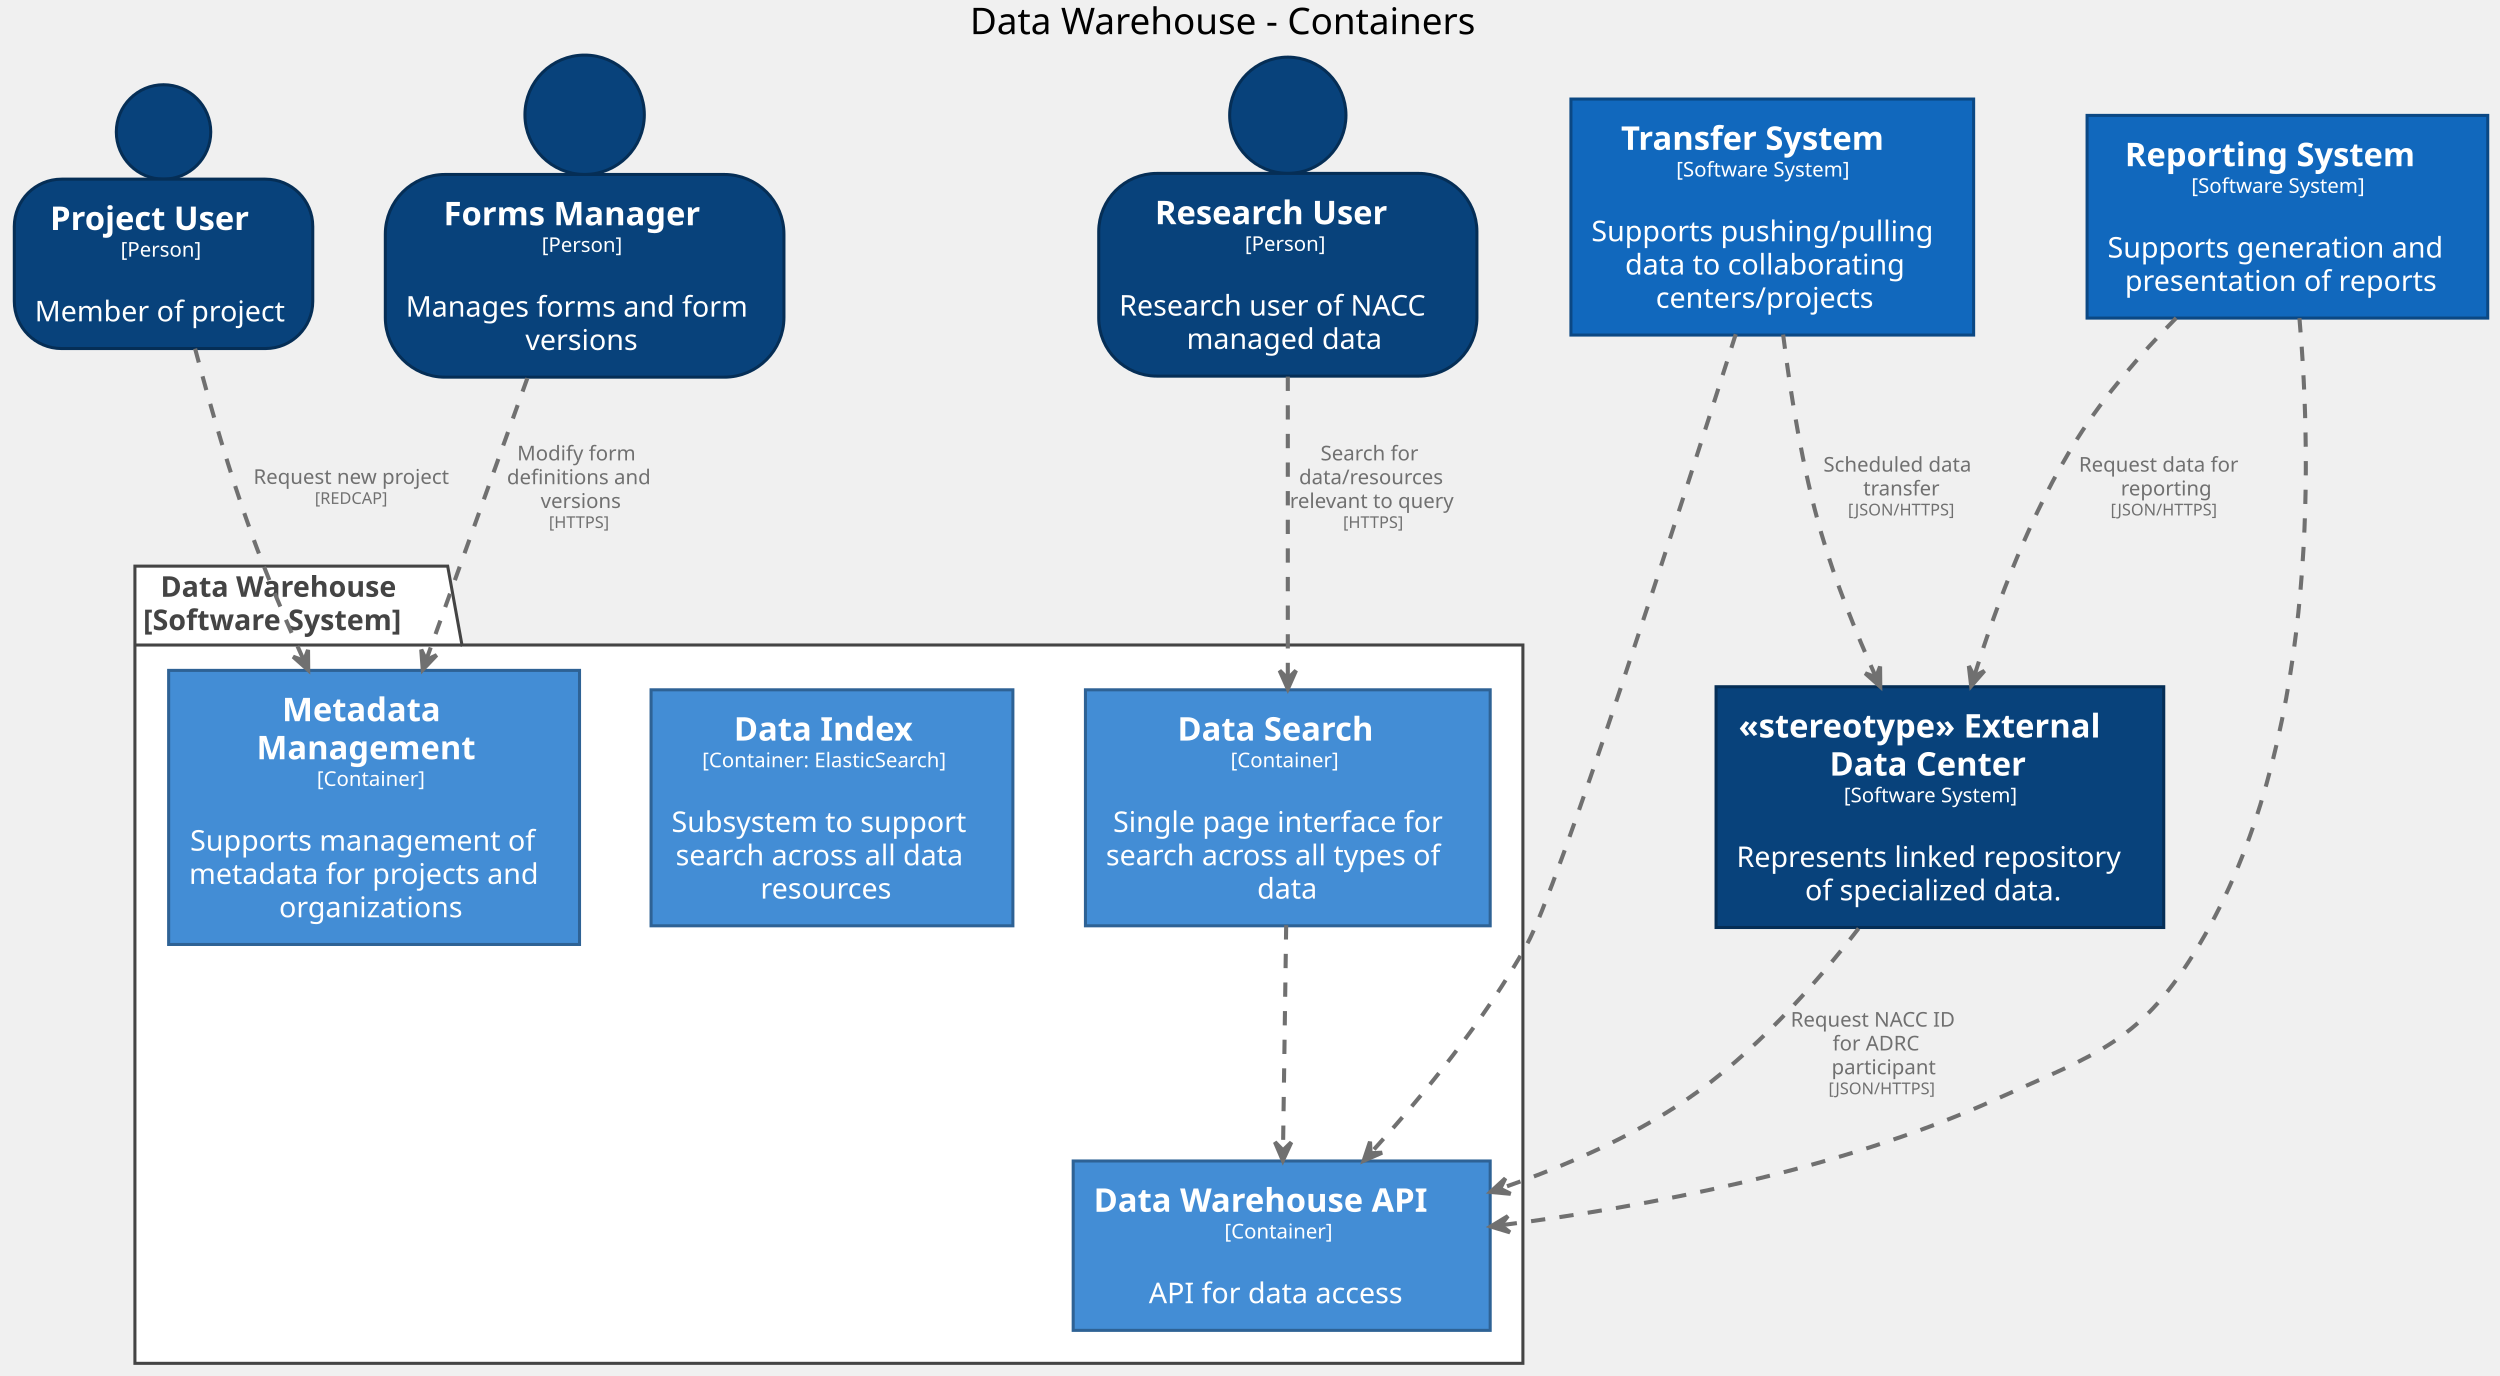
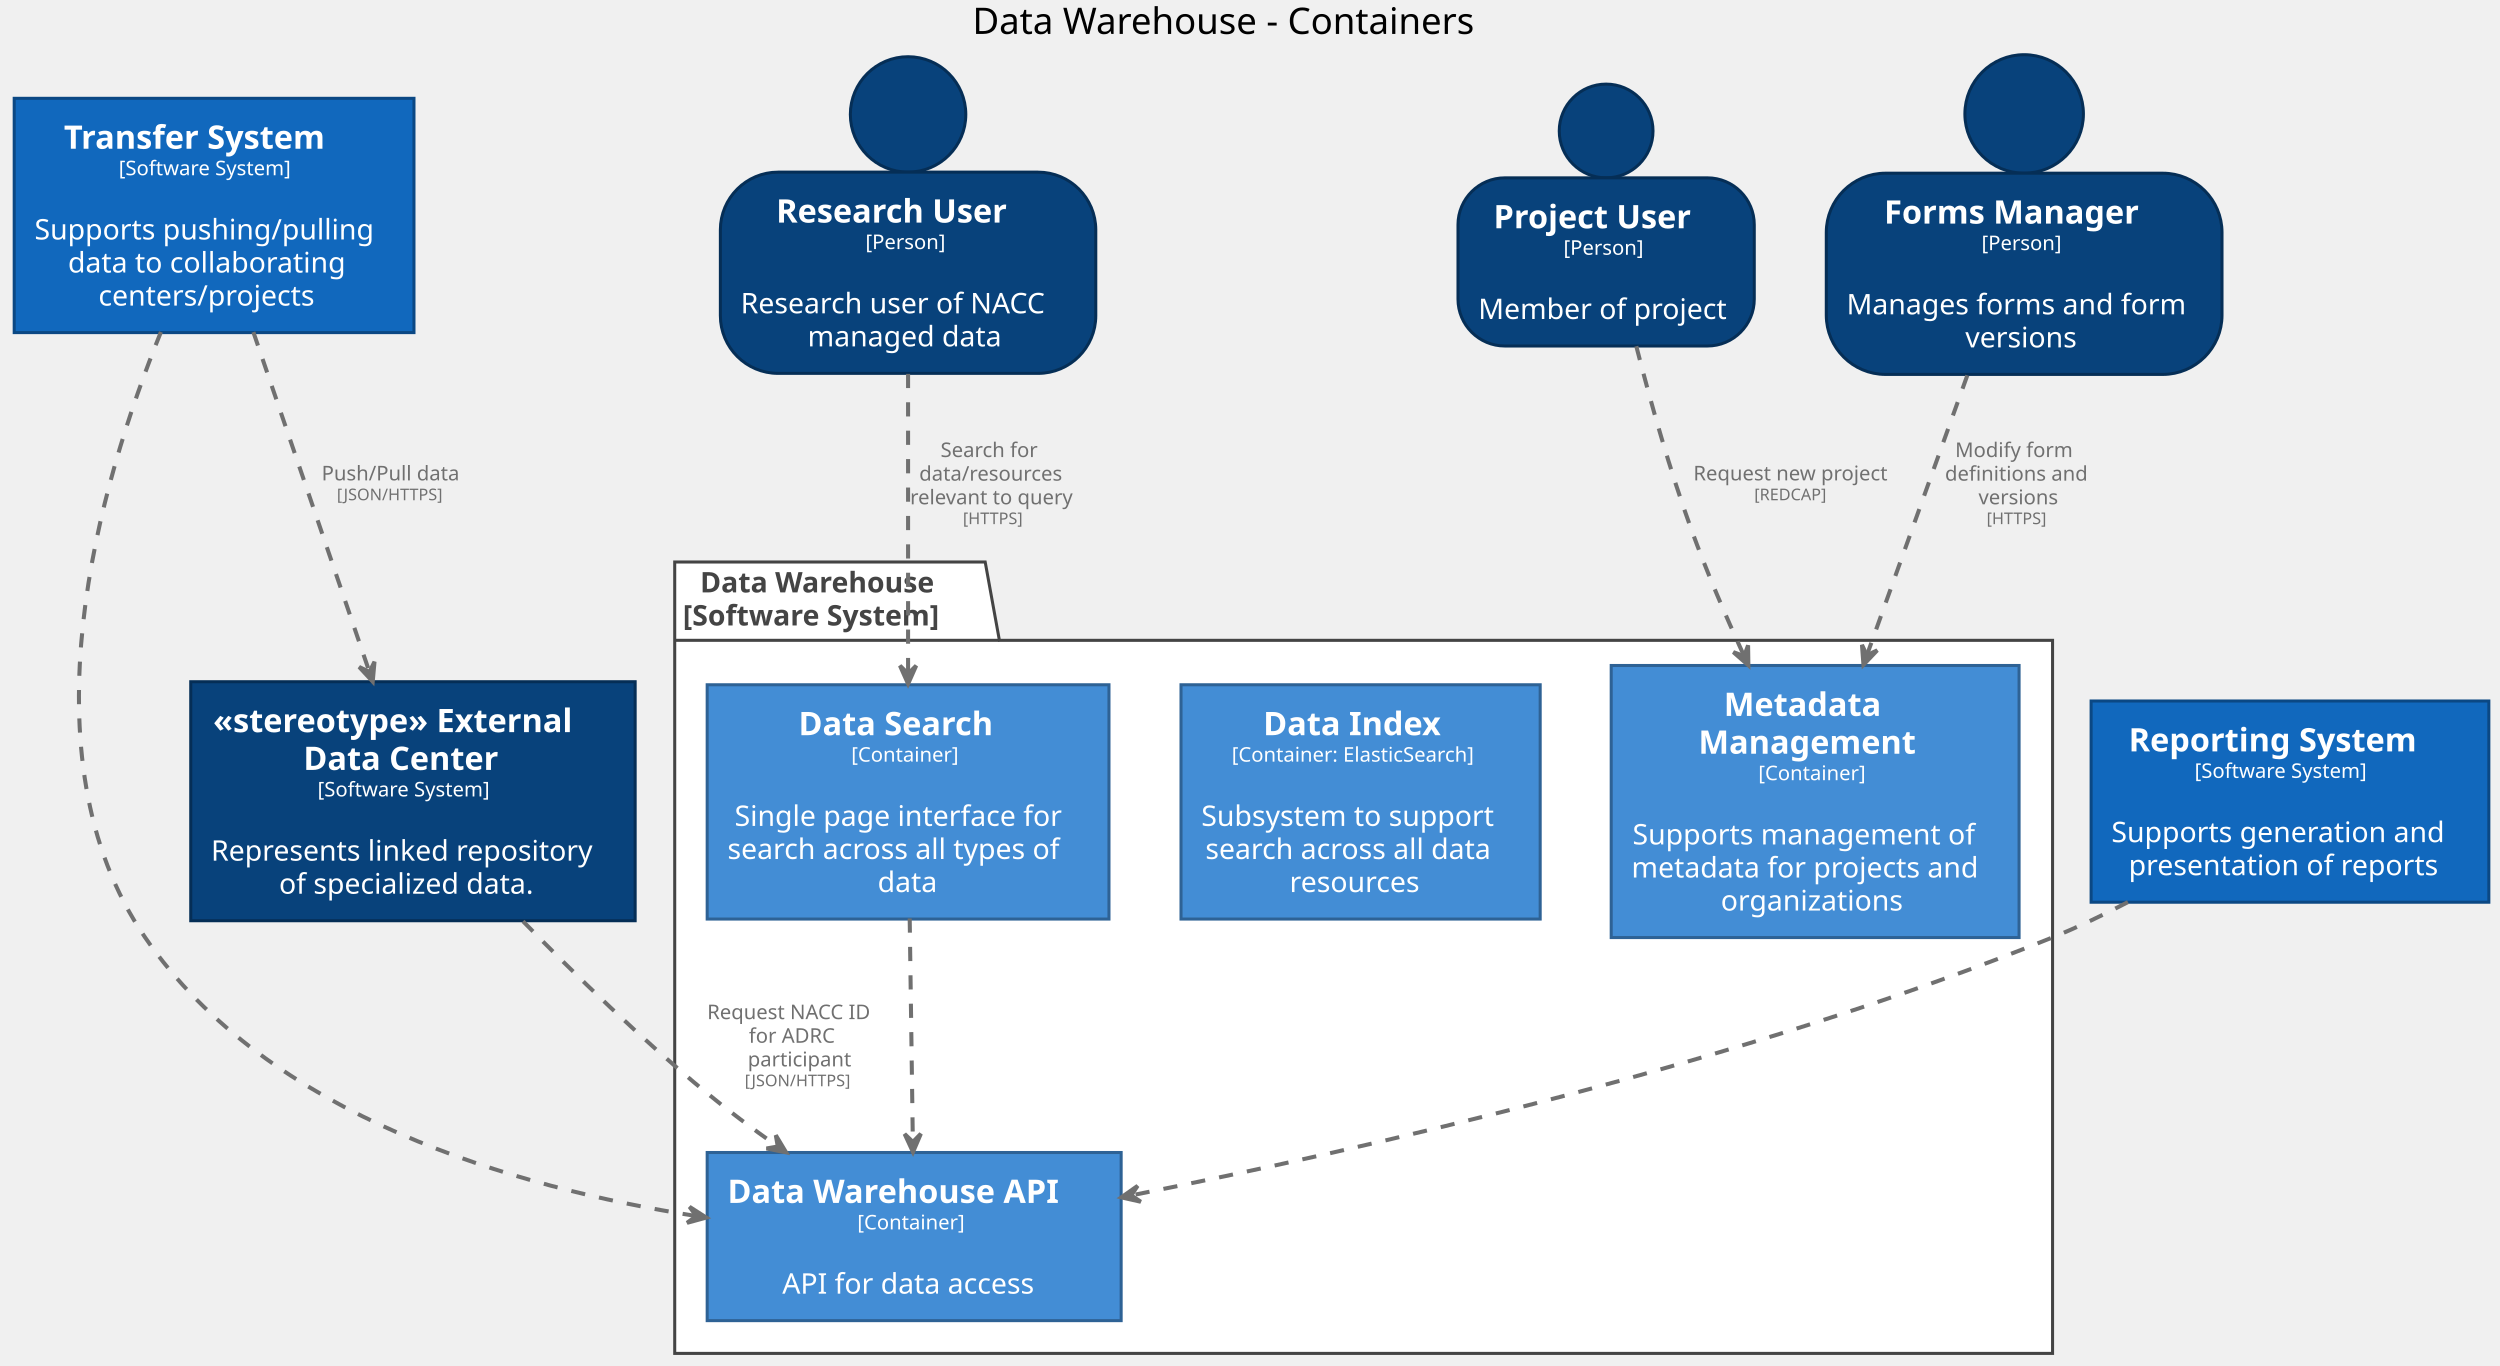
- <svg xmlns="http://www.w3.org/2000/svg" contentScriptType="application/ecmascript" contentStyleType="text/css" height="673px" preserveAspectRatio="none" style="width:1223px;height:673px;background:#FFFFFF;" version="1.1" viewBox="0 0 1223 673" width="1223px" zoomAndPan="magnify">
+ <svg xmlns="http://www.w3.org/2000/svg" contentScriptType="application/ecmascript" contentStyleType="text/css" height="673px" preserveAspectRatio="none" style="width:1232px;height:673px;background:#FFFFFF;" version="1.1" viewBox="0 0 1232 673" width="1232px" zoomAndPan="magnify">
  <defs />
  <g>
-     <text fill="#000000" font-family="sans-serif" font-size="18" lengthAdjust="spacing" textLength="261" x="474.5" y="16.708">Data Warehouse - Containers</text>
-     <polygon fill="#FFFFFF" points="66,276.953,219,276.953,226,315.547,745,315.547,745,666.953,66,666.953,66,276.953" style="stroke:#444444;stroke-width:1.5;" />
-     <line style="stroke:#444444;stroke-width:1.5;" x1="66" x2="226" y1="315.547" y2="315.547" />
-     <text fill="#444444" font-family="sans-serif" font-size="14" font-weight="bold" lengthAdjust="spacing" textLength="130" x="78.5" y="291.948">Data Warehouse</text>
-     <text fill="#444444" font-family="sans-serif" font-size="14" font-weight="bold" lengthAdjust="spacing" textLength="147" x="70" y="308.245">[Software System]</text>
-     <rect fill="#438DD5" height="115.453" style="stroke:#2E6295;stroke-width:1.5;" width="198" x="531" y="337.453" />
-     <text fill="#FFFFFF" font-family="sans-serif" font-size="16" font-weight="bold" lengthAdjust="spacing" textLength="108" x="576" y="362.305">Data Search</text>
-     <text fill="#FFFFFF" font-family="sans-serif" font-size="10" lengthAdjust="spacing" textLength="56" x="602" y="375.36">[Container]</text>
-     <text fill="#FFFFFF" font-family="sans-serif" font-size="14" lengthAdjust="spacing" textLength="0" x="632" y="390.714" />
-     <text fill="#FFFFFF" font-family="sans-serif" font-size="14" lengthAdjust="spacing" textLength="167" x="544.5" y="407.011">Single page interface for</text>
-     <text fill="#FFFFFF" font-family="sans-serif" font-size="14" lengthAdjust="spacing" textLength="174" x="541" y="423.308">search across all types of</text>
-     <text fill="#FFFFFF" font-family="sans-serif" font-size="14" lengthAdjust="spacing" textLength="30" x="615" y="439.604">data</text>
-     <rect fill="#438DD5" height="115.453" style="stroke:#2E6295;stroke-width:1.5;" width="177" x="318.5" y="337.453" />
-     <text fill="#FFFFFF" font-family="sans-serif" font-size="16" font-weight="bold" lengthAdjust="spacing" textLength="96" x="359" y="362.305">Data Index</text>
-     <text fill="#FFFFFF" font-family="sans-serif" font-size="10" lengthAdjust="spacing" textLength="127" x="343.5" y="375.36">[Container: ElasticSearch]</text>
-     <text fill="#FFFFFF" font-family="sans-serif" font-size="14" lengthAdjust="spacing" textLength="0" x="409" y="390.714" />
-     <text fill="#FFFFFF" font-family="sans-serif" font-size="14" lengthAdjust="spacing" textLength="153" x="328.5" y="407.011">Subsystem to support</text>
-     <text fill="#FFFFFF" font-family="sans-serif" font-size="14" lengthAdjust="spacing" textLength="149" x="330.5" y="423.308">search across all data</text>
-     <text fill="#FFFFFF" font-family="sans-serif" font-size="14" lengthAdjust="spacing" textLength="70" x="372" y="439.604">resources</text>
-     <rect fill="#438DD5" height="82.859" style="stroke:#2E6295;stroke-width:1.5;" width="204" x="525" y="567.953" />
-     <text fill="#FFFFFF" font-family="sans-serif" font-size="16" font-weight="bold" lengthAdjust="spacing" textLength="184" x="535" y="592.805">Data Warehouse API</text>
-     <text fill="#FFFFFF" font-family="sans-serif" font-size="10" lengthAdjust="spacing" textLength="56" x="599" y="605.86">[Container]</text>
-     <text fill="#FFFFFF" font-family="sans-serif" font-size="14" lengthAdjust="spacing" textLength="0" x="629" y="621.214" />
-     <text fill="#FFFFFF" font-family="sans-serif" font-size="14" lengthAdjust="spacing" textLength="130" x="562" y="637.511">API for data access</text>
-     <rect fill="#438DD5" height="134.078" style="stroke:#2E6295;stroke-width:1.5;" width="201" x="82.5" y="327.953" />
-     <text fill="#FFFFFF" font-family="sans-serif" font-size="16" font-weight="bold" lengthAdjust="spacing" textLength="84" x="138" y="352.805">Metadata</text>
-     <text fill="#FFFFFF" font-family="sans-serif" font-size="16" font-weight="bold" lengthAdjust="spacing" textLength="115" x="125.5" y="371.43">Management</text>
-     <text fill="#FFFFFF" font-family="sans-serif" font-size="10" lengthAdjust="spacing" textLength="56" x="155" y="384.485">[Container]</text>
-     <text fill="#FFFFFF" font-family="sans-serif" font-size="14" lengthAdjust="spacing" textLength="0" x="185" y="399.839" />
-     <text fill="#FFFFFF" font-family="sans-serif" font-size="14" lengthAdjust="spacing" textLength="176" x="93" y="416.136">Supports management of</text>
-     <text fill="#FFFFFF" font-family="sans-serif" font-size="14" lengthAdjust="spacing" textLength="177" x="92.5" y="432.433">metadata for projects and</text>
-     <text fill="#FFFFFF" font-family="sans-serif" font-size="14" lengthAdjust="spacing" textLength="93" x="136.5" y="448.729">organizations</text>
-     <ellipse cx="80" cy="64.551" fill="#08427B" rx="23.098" ry="23.098" style="stroke:#052E56;stroke-width:1.5;" />
-     <rect fill="#08427B" height="82.859" rx="23.098" ry="23.098" style="stroke:#052E56;stroke-width:1.5;" width="146" x="7" y="87.648" />
-     <text fill="#FFFFFF" font-family="sans-serif" font-size="16" font-weight="bold" lengthAdjust="spacing" textLength="111" x="24.5" y="112.5">Project User</text>
-     <text fill="#FFFFFF" font-family="sans-serif" font-size="10" lengthAdjust="spacing" textLength="42" x="59" y="125.555">[Person]</text>
-     <text fill="#FFFFFF" font-family="sans-serif" font-size="14" lengthAdjust="spacing" textLength="0" x="82" y="140.909" />
-     <text fill="#FFFFFF" font-family="sans-serif" font-size="14" lengthAdjust="spacing" textLength="126" x="17" y="157.206">Member of project</text>
-     <ellipse cx="286" cy="56.154" fill="#08427B" rx="29.201" ry="29.201" style="stroke:#052E56;stroke-width:1.5;" />
-     <rect fill="#08427B" height="99.156" rx="29.201" ry="29.201" style="stroke:#052E56;stroke-width:1.5;" width="195" x="188.5" y="85.355" />
-     <text fill="#FFFFFF" font-family="sans-serif" font-size="16" font-weight="bold" lengthAdjust="spacing" textLength="138" x="217" y="110.207">Forms Manager</text>
-     <text fill="#FFFFFF" font-family="sans-serif" font-size="10" lengthAdjust="spacing" textLength="42" x="265" y="123.262">[Person]</text>
-     <text fill="#FFFFFF" font-family="sans-serif" font-size="14" lengthAdjust="spacing" textLength="0" x="288" y="138.616" />
-     <text fill="#FFFFFF" font-family="sans-serif" font-size="14" lengthAdjust="spacing" textLength="171" x="198.5" y="154.913">Manages forms and form</text>
-     <text fill="#FFFFFF" font-family="sans-serif" font-size="14" lengthAdjust="spacing" textLength="58" x="257" y="171.209">versions</text>
-     <ellipse cx="630" cy="56.395" fill="#08427B" rx="28.442" ry="28.442" style="stroke:#052E56;stroke-width:1.5;" />
-     <rect fill="#08427B" height="99.156" rx="28.442" ry="28.442" style="stroke:#052E56;stroke-width:1.5;" width="185" x="537.5" y="84.838" />
-     <text fill="#FFFFFF" font-family="sans-serif" font-size="16" font-weight="bold" lengthAdjust="spacing" textLength="130" x="565" y="109.689">Research User</text>
-     <text fill="#FFFFFF" font-family="sans-serif" font-size="10" lengthAdjust="spacing" textLength="42" x="609" y="122.745">[Person]</text>
-     <text fill="#FFFFFF" font-family="sans-serif" font-size="14" lengthAdjust="spacing" textLength="0" x="632" y="138.099" />
-     <text fill="#FFFFFF" font-family="sans-serif" font-size="14" lengthAdjust="spacing" textLength="161" x="547.5" y="154.395">Research user of NACC</text>
-     <text fill="#FFFFFF" font-family="sans-serif" font-size="14" lengthAdjust="spacing" textLength="99" x="580.5" y="170.692">managed data</text>
-     <rect fill="#08427B" height="117.781" style="stroke:#052E56;stroke-width:1.5;" width="219" x="839.5" y="335.953" />
-     <text fill="#FFFFFF" font-family="sans-serif" font-size="16" font-weight="bold" lengthAdjust="spacing" textLength="197" x="850.5" y="360.805">«stereotype» External</text>
-     <text fill="#FFFFFF" font-family="sans-serif" font-size="16" font-weight="bold" lengthAdjust="spacing" textLength="108" x="895" y="379.43">Data Center</text>
-     <text fill="#FFFFFF" font-family="sans-serif" font-size="10" lengthAdjust="spacing" textLength="94" x="902" y="392.485">[Software System]</text>
-     <text fill="#FFFFFF" font-family="sans-serif" font-size="14" lengthAdjust="spacing" textLength="0" x="951" y="407.839" />
-     <text fill="#FFFFFF" font-family="sans-serif" font-size="14" lengthAdjust="spacing" textLength="199" x="849.5" y="424.136">Represents linked repository</text>
-     <text fill="#FFFFFF" font-family="sans-serif" font-size="14" lengthAdjust="spacing" textLength="132" x="883" y="440.433">of specialized data.</text>
-     <rect fill="#1168BD" height="115.453" style="stroke:#0B4884;stroke-width:1.5;" width="197" x="768.5" y="48.453" />
-     <text fill="#FFFFFF" font-family="sans-serif" font-size="16" font-weight="bold" lengthAdjust="spacing" textLength="148" x="793" y="73.305">Transfer System</text>
-     <text fill="#FFFFFF" font-family="sans-serif" font-size="10" lengthAdjust="spacing" textLength="94" x="820" y="86.36">[Software System]</text>
-     <text fill="#FFFFFF" font-family="sans-serif" font-size="14" lengthAdjust="spacing" textLength="0" x="869" y="101.714" />
-     <text fill="#FFFFFF" font-family="sans-serif" font-size="14" lengthAdjust="spacing" textLength="173" x="778.5" y="118.011">Supports pushing/pulling</text>
-     <text fill="#FFFFFF" font-family="sans-serif" font-size="14" lengthAdjust="spacing" textLength="140" x="795" y="134.308">data to collaborating</text>
-     <text fill="#FFFFFF" font-family="sans-serif" font-size="14" lengthAdjust="spacing" textLength="114" x="810" y="150.605">centers/projects</text>
-     <rect fill="#1168BD" height="99.156" style="stroke:#0B4884;stroke-width:1.5;" width="196" x="1021" y="56.453" />
-     <text fill="#FFFFFF" font-family="sans-serif" font-size="16" font-weight="bold" lengthAdjust="spacing" textLength="159" x="1039.5" y="81.305">Reporting System</text>
-     <text fill="#FFFFFF" font-family="sans-serif" font-size="10" lengthAdjust="spacing" textLength="94" x="1072" y="94.36">[Software System]</text>
-     <text fill="#FFFFFF" font-family="sans-serif" font-size="14" lengthAdjust="spacing" textLength="0" x="1121" y="109.714" />
-     <text fill="#FFFFFF" font-family="sans-serif" font-size="14" lengthAdjust="spacing" textLength="172" x="1031" y="126.011">Supports generation and</text>
-     <text fill="#FFFFFF" font-family="sans-serif" font-size="14" lengthAdjust="spacing" textLength="159" x="1039.5" y="142.308">presentation of reports</text>
-     <path d="M257.99,184.993 C242.56,227.993 223.55,280.963 208.53,322.813 " fill="none" id="FormsManager-to-DataWarehouse.MetadataManagement" style="stroke:#707070;stroke-width:2.0;stroke-dasharray:7.0,7.0;" />
-     <polygon fill="#707070" points="206.81,327.603,213.607,320.475,208.494,322.895,206.074,317.782,206.81,327.603" style="stroke:#707070;stroke-width:2.0;" />
-     <text fill="#707070" font-family="sans-serif" font-size="10" lengthAdjust="spacing" textLength="60" x="253" y="225.235">Modify form</text>
-     <text fill="#707070" font-family="sans-serif" font-size="10" lengthAdjust="spacing" textLength="70" x="248" y="236.876">definitions and</text>
-     <text fill="#707070" font-family="sans-serif" font-size="10" lengthAdjust="spacing" textLength="40" x="264.5" y="248.517">versions</text>
-     <text fill="#707070" font-family="sans-serif" font-size="8" lengthAdjust="spacing" textLength="32" x="268.5" y="258.301">[HTTPS]</text>
-     <path d="M630,184.243 C630,230.503 630,288.533 630,331.813 " fill="none" id="ResearchUser-to-DataWarehouse.DataSearch" style="stroke:#707070;stroke-width:2.0;stroke-dasharray:7.0,7.0;" />
-     <polygon fill="#707070" points="630,337.023,634,328.023,630,332.023,626,328.023,630,337.023" style="stroke:#707070;stroke-width:2.0;" />
-     <text fill="#707070" font-family="sans-serif" font-size="10" lengthAdjust="spacing" textLength="51" x="646" y="225.235">Search for</text>
-     <text fill="#707070" font-family="sans-serif" font-size="10" lengthAdjust="spacing" textLength="72" x="635.5" y="236.876">data/resources</text>
-     <text fill="#707070" font-family="sans-serif" font-size="10" lengthAdjust="spacing" textLength="84" x="631" y="248.517">relevant to query</text>
-     <text fill="#707070" font-family="sans-serif" font-size="8" lengthAdjust="spacing" textLength="32" x="657" y="258.301">[HTTPS]</text>
-     <path d="M909.23,454.183 C887.23,482.733 857.74,515.673 825,537.953 C797.73,556.513 765.02,570.753 734.12,581.423 " fill="none" id="stereotypeExternalDataCenter-to-DataWarehouse.DataWarehouseAPI" style="stroke:#707070;stroke-width:2.0;stroke-dasharray:7.0,7.0;" />
-     <polygon fill="#707070" points="729.18,583.103,738.987,584.007,733.916,581.5,736.423,576.429,729.18,583.103" style="stroke:#707070;stroke-width:2.0;" />
-     <text fill="#707070" font-family="sans-serif" font-size="10" lengthAdjust="spacing" textLength="88" x="876" y="502.235">Request NACC ID</text>
-     <text fill="#707070" font-family="sans-serif" font-size="10" lengthAdjust="spacing" textLength="47" x="896.5" y="513.876">for ADRC</text>
-     <text fill="#707070" font-family="sans-serif" font-size="10" lengthAdjust="spacing" textLength="51" x="896" y="525.517">participant</text>
-     <text fill="#707070" font-family="sans-serif" font-size="8" lengthAdjust="spacing" textLength="54" x="894.5" y="535.301">[JSON/HTTPS]</text>
-     <path d="M1064.6,155.543 C1047.37,172.993 1029.35,193.663 1016,214.953 C993.66,250.593 977.02,294.823 965.9,330.403 " fill="none" id="ReportingSystem-to-stereotypeExternalDataCenter" style="stroke:#707070;stroke-width:2.0;stroke-dasharray:7.0,7.0;" />
-     <polygon fill="#707070" points="964.3,335.593,970.795,328.189,965.787,330.819,963.157,325.811,964.3,335.593" style="stroke:#707070;stroke-width:2.0;" />
-     <text fill="#707070" font-family="sans-serif" font-size="10" lengthAdjust="spacing" textLength="82" x="1017" y="230.735">Request data for</text>
-     <text fill="#707070" font-family="sans-serif" font-size="10" lengthAdjust="spacing" textLength="44" x="1037.5" y="242.376">reporting</text>
-     <text fill="#707070" font-family="sans-serif" font-size="8" lengthAdjust="spacing" textLength="54" x="1032.5" y="252.16">[JSON/HTTPS]</text>
-     <path d="M872.31,163.673 C875.95,193.093 881.82,229.383 891,260.953 C897.86,284.553 907.92,309.483 917.73,331.293 " fill="none" id="TransferSystem-to-stereotypeExternalDataCenter" style="stroke:#707070;stroke-width:2.0;stroke-dasharray:7.0,7.0;" />
-     <polygon fill="#707070" points="919.82,335.903,919.737,326.055,917.751,331.351,912.454,329.365,919.82,335.903" style="stroke:#707070;stroke-width:2.0;" />
-     <text fill="#707070" font-family="sans-serif" font-size="10" lengthAdjust="spacing" textLength="75" x="892" y="230.735">Scheduled data</text>
-     <text fill="#707070" font-family="sans-serif" font-size="10" lengthAdjust="spacing" textLength="39" x="911.5" y="242.376">transfer</text>
-     <text fill="#707070" font-family="sans-serif" font-size="8" lengthAdjust="spacing" textLength="54" x="904" y="252.16">[JSON/HTTPS]</text>
-     <path d="M629.2,452.623 C628.71,487.053 628.1,530.433 627.65,562.673 " fill="none" id="DataWarehouse.DataSearch-to-DataWarehouse.DataWarehouseAPI" style="stroke:#707070;stroke-width:2.0;stroke-dasharray:7.0,7.0;" />
-     <polygon fill="#707070" points="627.57,567.753,631.698,558.811,627.641,562.754,623.699,558.697,627.57,567.753" style="stroke:#707070;stroke-width:2.0;" />
-     <text fill="#000000" font-family="sans-serif" font-size="10" lengthAdjust="spacing" textLength="0" x="632" y="518.735" />
-     <path d="M849.12,163.503 C819.44,256.763 761.8,435.243 747,461.953 C726.34,499.223 695.84,536.313 670.75,563.853 " fill="none" id="TransferSystem-to-DataWarehouse.DataWarehouseAPI" style="stroke:#707070;stroke-width:2.0;stroke-dasharray:7.0,7.0;" />
-     <polygon fill="#707070" points="667.09,567.843,676.116,563.902,670.465,564.154,670.213,558.503,667.09,567.843" style="stroke:#707070;stroke-width:2.0;" />
-     <text fill="#000000" font-family="sans-serif" font-size="10" lengthAdjust="spacing" textLength="0" x="818" y="398.735" />
-     <path d="M1124.89,155.643 C1131.18,227.913 1133.48,365.403 1076,461.953 C1047.44,509.923 1026.87,514.953 976,537.953 C899.27,572.643 805.37,590.373 734.31,599.373 " fill="none" id="ReportingSystem-to-DataWarehouse.DataWarehouseAPI" style="stroke:#707070;stroke-width:2.0;stroke-dasharray:7.0,7.0;" />
-     <polygon fill="#707070" points="729.23,600.013,738.661,602.853,734.191,599.386,737.657,594.916,729.23,600.013" style="stroke:#707070;stroke-width:2.0;" />
-     <text fill="#000000" font-family="sans-serif" font-size="10" lengthAdjust="spacing" textLength="0" x="1130" y="398.735" />
-     <path d="M95.45,170.573 C102.84,198.593 112.4,231.723 123,260.953 C130.44,281.453 139.66,303.213 148.62,323.053 " fill="none" id="ProjectUser-to-DataWarehouse.MetadataManagement" style="stroke:#707070;stroke-width:2.0;stroke-dasharray:7.0,7.0;" />
-     <polygon fill="#707070" points="150.77,327.793,150.687,317.945,148.701,323.241,143.404,321.255,150.77,327.793" style="stroke:#707070;stroke-width:2.0;" />
-     <text fill="#707070" font-family="sans-serif" font-size="10" lengthAdjust="spacing" textLength="99" x="124" y="236.735">Request new project</text>
-     <text fill="#707070" font-family="sans-serif" font-size="8" lengthAdjust="spacing" textLength="39" x="154" y="246.519">[REDCAP]</text>
+     <text fill="#000000" font-family="sans-serif" font-size="18" lengthAdjust="spacing" textLength="261" x="479.25" y="16.708">Data Warehouse - Containers</text>
+     <polygon fill="#FFFFFF" points="332.5,276.953,485.5,276.953,492.5,315.547,1011.5,315.547,1011.5,666.953,332.5,666.953,332.5,276.953" style="stroke:#444444;stroke-width:1.5;" />
+     <line style="stroke:#444444;stroke-width:1.5;" x1="332.5" x2="492.5" y1="315.547" y2="315.547" />
+     <text fill="#444444" font-family="sans-serif" font-size="14" font-weight="bold" lengthAdjust="spacing" textLength="130" x="345" y="291.948">Data Warehouse</text>
+     <text fill="#444444" font-family="sans-serif" font-size="14" font-weight="bold" lengthAdjust="spacing" textLength="147" x="336.5" y="308.245">[Software System]</text>
+     <rect fill="#438DD5" height="115.453" style="stroke:#2E6295;stroke-width:1.5;" width="198" x="348.5" y="337.453" />
+     <text fill="#FFFFFF" font-family="sans-serif" font-size="16" font-weight="bold" lengthAdjust="spacing" textLength="108" x="393.5" y="362.305">Data Search</text>
+     <text fill="#FFFFFF" font-family="sans-serif" font-size="10" lengthAdjust="spacing" textLength="56" x="419.5" y="375.36">[Container]</text>
+     <text fill="#FFFFFF" font-family="sans-serif" font-size="14" lengthAdjust="spacing" textLength="0" x="449.5" y="390.714" />
+     <text fill="#FFFFFF" font-family="sans-serif" font-size="14" lengthAdjust="spacing" textLength="167" x="362" y="407.011">Single page interface for</text>
+     <text fill="#FFFFFF" font-family="sans-serif" font-size="14" lengthAdjust="spacing" textLength="174" x="358.5" y="423.308">search across all types of</text>
+     <text fill="#FFFFFF" font-family="sans-serif" font-size="14" lengthAdjust="spacing" textLength="30" x="432.5" y="439.604">data</text>
+     <rect fill="#438DD5" height="115.453" style="stroke:#2E6295;stroke-width:1.5;" width="177" x="582" y="337.453" />
+     <text fill="#FFFFFF" font-family="sans-serif" font-size="16" font-weight="bold" lengthAdjust="spacing" textLength="96" x="622.5" y="362.305">Data Index</text>
+     <text fill="#FFFFFF" font-family="sans-serif" font-size="10" lengthAdjust="spacing" textLength="127" x="607" y="375.36">[Container: ElasticSearch]</text>
+     <text fill="#FFFFFF" font-family="sans-serif" font-size="14" lengthAdjust="spacing" textLength="0" x="672.5" y="390.714" />
+     <text fill="#FFFFFF" font-family="sans-serif" font-size="14" lengthAdjust="spacing" textLength="153" x="592" y="407.011">Subsystem to support</text>
+     <text fill="#FFFFFF" font-family="sans-serif" font-size="14" lengthAdjust="spacing" textLength="149" x="594" y="423.308">search across all data</text>
+     <text fill="#FFFFFF" font-family="sans-serif" font-size="14" lengthAdjust="spacing" textLength="70" x="635.5" y="439.604">resources</text>
+     <rect fill="#438DD5" height="82.859" style="stroke:#2E6295;stroke-width:1.5;" width="204" x="348.5" y="567.953" />
+     <text fill="#FFFFFF" font-family="sans-serif" font-size="16" font-weight="bold" lengthAdjust="spacing" textLength="184" x="358.5" y="592.805">Data Warehouse API</text>
+     <text fill="#FFFFFF" font-family="sans-serif" font-size="10" lengthAdjust="spacing" textLength="56" x="422.5" y="605.86">[Container]</text>
+     <text fill="#FFFFFF" font-family="sans-serif" font-size="14" lengthAdjust="spacing" textLength="0" x="452.5" y="621.214" />
+     <text fill="#FFFFFF" font-family="sans-serif" font-size="14" lengthAdjust="spacing" textLength="130" x="385.5" y="637.511">API for data access</text>
+     <rect fill="#438DD5" height="134.078" style="stroke:#2E6295;stroke-width:1.5;" width="201" x="794" y="327.953" />
+     <text fill="#FFFFFF" font-family="sans-serif" font-size="16" font-weight="bold" lengthAdjust="spacing" textLength="84" x="849.5" y="352.805">Metadata</text>
+     <text fill="#FFFFFF" font-family="sans-serif" font-size="16" font-weight="bold" lengthAdjust="spacing" textLength="115" x="837" y="371.43">Management</text>
+     <text fill="#FFFFFF" font-family="sans-serif" font-size="10" lengthAdjust="spacing" textLength="56" x="866.5" y="384.485">[Container]</text>
+     <text fill="#FFFFFF" font-family="sans-serif" font-size="14" lengthAdjust="spacing" textLength="0" x="896.5" y="399.839" />
+     <text fill="#FFFFFF" font-family="sans-serif" font-size="14" lengthAdjust="spacing" textLength="176" x="804.5" y="416.136">Supports management of</text>
+     <text fill="#FFFFFF" font-family="sans-serif" font-size="14" lengthAdjust="spacing" textLength="177" x="804" y="432.433">metadata for projects and</text>
+     <text fill="#FFFFFF" font-family="sans-serif" font-size="14" lengthAdjust="spacing" textLength="93" x="848" y="448.729">organizations</text>
+     <ellipse cx="791.5" cy="64.551" fill="#08427B" rx="23.098" ry="23.098" style="stroke:#052E56;stroke-width:1.5;" />
+     <rect fill="#08427B" height="82.859" rx="23.098" ry="23.098" style="stroke:#052E56;stroke-width:1.5;" width="146" x="718.5" y="87.648" />
+     <text fill="#FFFFFF" font-family="sans-serif" font-size="16" font-weight="bold" lengthAdjust="spacing" textLength="111" x="736" y="112.5">Project User</text>
+     <text fill="#FFFFFF" font-family="sans-serif" font-size="10" lengthAdjust="spacing" textLength="42" x="770.5" y="125.555">[Person]</text>
+     <text fill="#FFFFFF" font-family="sans-serif" font-size="14" lengthAdjust="spacing" textLength="0" x="793.5" y="140.909" />
+     <text fill="#FFFFFF" font-family="sans-serif" font-size="14" lengthAdjust="spacing" textLength="126" x="728.5" y="157.206">Member of project</text>
+     <ellipse cx="997.5" cy="56.154" fill="#08427B" rx="29.201" ry="29.201" style="stroke:#052E56;stroke-width:1.5;" />
+     <rect fill="#08427B" height="99.156" rx="29.201" ry="29.201" style="stroke:#052E56;stroke-width:1.5;" width="195" x="900" y="85.355" />
+     <text fill="#FFFFFF" font-family="sans-serif" font-size="16" font-weight="bold" lengthAdjust="spacing" textLength="138" x="928.5" y="110.207">Forms Manager</text>
+     <text fill="#FFFFFF" font-family="sans-serif" font-size="10" lengthAdjust="spacing" textLength="42" x="976.5" y="123.262">[Person]</text>
+     <text fill="#FFFFFF" font-family="sans-serif" font-size="14" lengthAdjust="spacing" textLength="0" x="999.5" y="138.616" />
+     <text fill="#FFFFFF" font-family="sans-serif" font-size="14" lengthAdjust="spacing" textLength="171" x="910" y="154.913">Manages forms and form</text>
+     <text fill="#FFFFFF" font-family="sans-serif" font-size="14" lengthAdjust="spacing" textLength="58" x="968.5" y="171.209">versions</text>
+     <ellipse cx="447.5" cy="56.395" fill="#08427B" rx="28.442" ry="28.442" style="stroke:#052E56;stroke-width:1.5;" />
+     <rect fill="#08427B" height="99.156" rx="28.442" ry="28.442" style="stroke:#052E56;stroke-width:1.5;" width="185" x="355" y="84.838" />
+     <text fill="#FFFFFF" font-family="sans-serif" font-size="16" font-weight="bold" lengthAdjust="spacing" textLength="130" x="382.5" y="109.689">Research User</text>
+     <text fill="#FFFFFF" font-family="sans-serif" font-size="10" lengthAdjust="spacing" textLength="42" x="426.5" y="122.745">[Person]</text>
+     <text fill="#FFFFFF" font-family="sans-serif" font-size="14" lengthAdjust="spacing" textLength="0" x="449.5" y="138.099" />
+     <text fill="#FFFFFF" font-family="sans-serif" font-size="14" lengthAdjust="spacing" textLength="161" x="365" y="154.395">Research user of NACC</text>
+     <text fill="#FFFFFF" font-family="sans-serif" font-size="14" lengthAdjust="spacing" textLength="99" x="398" y="170.692">managed data</text>
+     <rect fill="#08427B" height="117.781" style="stroke:#052E56;stroke-width:1.5;" width="219" x="94" y="335.953" />
+     <text fill="#FFFFFF" font-family="sans-serif" font-size="16" font-weight="bold" lengthAdjust="spacing" textLength="197" x="105" y="360.805">«stereotype» External</text>
+     <text fill="#FFFFFF" font-family="sans-serif" font-size="16" font-weight="bold" lengthAdjust="spacing" textLength="108" x="149.5" y="379.43">Data Center</text>
+     <text fill="#FFFFFF" font-family="sans-serif" font-size="10" lengthAdjust="spacing" textLength="94" x="156.5" y="392.485">[Software System]</text>
+     <text fill="#FFFFFF" font-family="sans-serif" font-size="14" lengthAdjust="spacing" textLength="0" x="205.5" y="407.839" />
+     <text fill="#FFFFFF" font-family="sans-serif" font-size="14" lengthAdjust="spacing" textLength="199" x="104" y="424.136">Represents linked repository</text>
+     <text fill="#FFFFFF" font-family="sans-serif" font-size="14" lengthAdjust="spacing" textLength="132" x="137.5" y="440.433">of specialized data.</text>
+     <rect fill="#1168BD" height="115.453" style="stroke:#0B4884;stroke-width:1.5;" width="197" x="7" y="48.453" />
+     <text fill="#FFFFFF" font-family="sans-serif" font-size="16" font-weight="bold" lengthAdjust="spacing" textLength="148" x="31.5" y="73.305">Transfer System</text>
+     <text fill="#FFFFFF" font-family="sans-serif" font-size="10" lengthAdjust="spacing" textLength="94" x="58.5" y="86.36">[Software System]</text>
+     <text fill="#FFFFFF" font-family="sans-serif" font-size="14" lengthAdjust="spacing" textLength="0" x="107.5" y="101.714" />
+     <text fill="#FFFFFF" font-family="sans-serif" font-size="14" lengthAdjust="spacing" textLength="173" x="17" y="118.011">Supports pushing/pulling</text>
+     <text fill="#FFFFFF" font-family="sans-serif" font-size="14" lengthAdjust="spacing" textLength="140" x="33.5" y="134.308">data to collaborating</text>
+     <text fill="#FFFFFF" font-family="sans-serif" font-size="14" lengthAdjust="spacing" textLength="114" x="48.5" y="150.605">centers/projects</text>
+     <rect fill="#1168BD" height="99.156" style="stroke:#0B4884;stroke-width:1.5;" width="196" x="1030.5" y="345.453" />
+     <text fill="#FFFFFF" font-family="sans-serif" font-size="16" font-weight="bold" lengthAdjust="spacing" textLength="159" x="1049" y="370.305">Reporting System</text>
+     <text fill="#FFFFFF" font-family="sans-serif" font-size="10" lengthAdjust="spacing" textLength="94" x="1081.5" y="383.36">[Software System]</text>
+     <text fill="#FFFFFF" font-family="sans-serif" font-size="14" lengthAdjust="spacing" textLength="0" x="1130.5" y="398.714" />
+     <text fill="#FFFFFF" font-family="sans-serif" font-size="14" lengthAdjust="spacing" textLength="172" x="1040.5" y="415.011">Supports generation and</text>
+     <text fill="#FFFFFF" font-family="sans-serif" font-size="14" lengthAdjust="spacing" textLength="159" x="1049" y="431.308">presentation of reports</text>
+     <path d="M969.49,184.993 C954.06,227.993 935.05,280.963 920.03,322.813 " fill="none" id="FormsManager-to-DataWarehouse.MetadataManagement" style="stroke:#707070;stroke-width:2.0;stroke-dasharray:7.0,7.0;" />
+     <polygon fill="#707070" points="918.31,327.603,925.107,320.475,919.994,322.895,917.574,317.782,918.31,327.603" style="stroke:#707070;stroke-width:2.0;" />
+     <text fill="#707070" font-family="sans-serif" font-size="10" lengthAdjust="spacing" textLength="60" x="963.5" y="225.235">Modify form</text>
+     <text fill="#707070" font-family="sans-serif" font-size="10" lengthAdjust="spacing" textLength="70" x="958.5" y="236.876">definitions and</text>
+     <text fill="#707070" font-family="sans-serif" font-size="10" lengthAdjust="spacing" textLength="40" x="975" y="248.517">versions</text>
+     <text fill="#707070" font-family="sans-serif" font-size="8" lengthAdjust="spacing" textLength="32" x="979" y="258.301">[HTTPS]</text>
+     <path d="M447.5,184.243 C447.5,230.503 447.5,288.533 447.5,331.813 " fill="none" id="ResearchUser-to-DataWarehouse.DataSearch" style="stroke:#707070;stroke-width:2.0;stroke-dasharray:7.0,7.0;" />
+     <polygon fill="#707070" points="447.5,337.023,451.5,328.023,447.5,332.023,443.5,328.023,447.5,337.023" style="stroke:#707070;stroke-width:2.0;" />
+     <text fill="#707070" font-family="sans-serif" font-size="10" lengthAdjust="spacing" textLength="51" x="463.5" y="225.235">Search for</text>
+     <text fill="#707070" font-family="sans-serif" font-size="10" lengthAdjust="spacing" textLength="72" x="453" y="236.876">data/resources</text>
+     <text fill="#707070" font-family="sans-serif" font-size="10" lengthAdjust="spacing" textLength="84" x="448.5" y="248.517">relevant to query</text>
+     <text fill="#707070" font-family="sans-serif" font-size="8" lengthAdjust="spacing" textLength="32" x="474.5" y="258.301">[HTTPS]</text>
+     <path d="M257.74,454.013 C283.84,480.733 316.21,512.163 347.5,537.953 C358.69,547.173 371.07,556.403 383.26,564.983 " fill="none" id="stereotypeExternalDataCenter-to-DataWarehouse.DataWarehouseAPI" style="stroke:#707070;stroke-width:2.0;stroke-dasharray:7.0,7.0;" />
+     <polygon fill="#707070" points="387.38,567.873,382.317,559.426,383.289,564.998,377.717,565.971,387.38,567.873" style="stroke:#707070;stroke-width:2.0;" />
+     <text fill="#707070" font-family="sans-serif" font-size="10" lengthAdjust="spacing" textLength="88" x="348.5" y="502.235">Request NACC ID</text>
+     <text fill="#707070" font-family="sans-serif" font-size="10" lengthAdjust="spacing" textLength="47" x="369" y="513.876">for ADRC</text>
+     <text fill="#707070" font-family="sans-serif" font-size="10" lengthAdjust="spacing" textLength="51" x="368.5" y="525.517">participant</text>
+     <text fill="#707070" font-family="sans-serif" font-size="8" lengthAdjust="spacing" textLength="54" x="367" y="535.301">[JSON/HTTPS]</text>
+     <path d="M124.86,163.653 C141.34,211.923 164.99,281.173 182.05,331.123 " fill="none" id="TransferSystem-to-stereotypeExternalDataCenter" style="stroke:#707070;stroke-width:2.0;stroke-dasharray:7.0,7.0;" />
+     <polygon fill="#707070" points="183.67,335.893,184.557,326.084,182.059,331.16,176.983,328.662,183.67,335.893" style="stroke:#707070;stroke-width:2.0;" />
+     <text fill="#707070" font-family="sans-serif" font-size="10" lengthAdjust="spacing" textLength="69" x="158.5" y="236.735">Push/Pull data</text>
+     <text fill="#707070" font-family="sans-serif" font-size="8" lengthAdjust="spacing" textLength="54" x="166" y="246.519">[JSON/HTTPS]</text>
+     <path d="M448.3,452.623 C448.79,487.053 449.4,530.433 449.85,562.673 " fill="none" id="DataWarehouse.DataSearch-to-DataWarehouse.DataWarehouseAPI" style="stroke:#707070;stroke-width:2.0;stroke-dasharray:7.0,7.0;" />
+     <polygon fill="#707070" points="449.93,567.753,453.801,558.697,449.859,562.754,445.802,558.811,449.93,567.753" style="stroke:#707070;stroke-width:2.0;" />
+     <text fill="#000000" font-family="sans-serif" font-size="10" lengthAdjust="spacing" textLength="0" x="452.5" y="518.735" />
+     <path d="M79.3,163.603 C48.84,238.753 10.06,372.333 71.5,461.953 C131.98,550.173 253.78,585.283 343.04,599.253 " fill="none" id="TransferSystem-to-DataWarehouse.DataWarehouseAPI" style="stroke:#707070;stroke-width:2.0;stroke-dasharray:7.0,7.0;" />
+     <polygon fill="#707070" points="348.07,600.023,339.779,594.707,343.128,599.266,338.568,602.614,348.07,600.023" style="stroke:#707070;stroke-width:2.0;" />
+     <text fill="#000000" font-family="sans-serif" font-size="10" lengthAdjust="spacing" textLength="0" x="75.5" y="398.735" />
+     <path d="M1048.66,444.553 C1036.46,450.933 1023.82,456.963 1011.5,461.953 C858.99,523.673 672.54,566.293 557.66,589.053 " fill="none" id="ReportingSystem-to-DataWarehouse.DataWarehouseAPI" style="stroke:#707070;stroke-width:2.0;stroke-dasharray:7.0,7.0;" />
+     <polygon fill="#707070" points="552.58,590.053,562.186,592.227,557.485,589.081,560.63,584.379,552.58,590.053" style="stroke:#707070;stroke-width:2.0;" />
+     <text fill="#000000" font-family="sans-serif" font-size="10" lengthAdjust="spacing" textLength="0" x="926.5" y="518.735" />
+     <path d="M806.37,170.623 C813.55,198.653 822.91,231.773 833.5,260.953 C840.96,281.513 850.3,303.283 859.42,323.133 " fill="none" id="ProjectUser-to-DataWarehouse.MetadataManagement" style="stroke:#707070;stroke-width:2.0;stroke-dasharray:7.0,7.0;" />
+     <polygon fill="#707070" points="861.6,327.863,861.454,318.015,859.502,323.325,854.193,321.372,861.6,327.863" style="stroke:#707070;stroke-width:2.0;" />
+     <text fill="#707070" font-family="sans-serif" font-size="10" lengthAdjust="spacing" textLength="99" x="834.5" y="236.735">Request new project</text>
+     <text fill="#707070" font-family="sans-serif" font-size="8" lengthAdjust="spacing" textLength="39" x="864.5" y="246.519">[REDCAP]</text>
  </g>
</svg>
